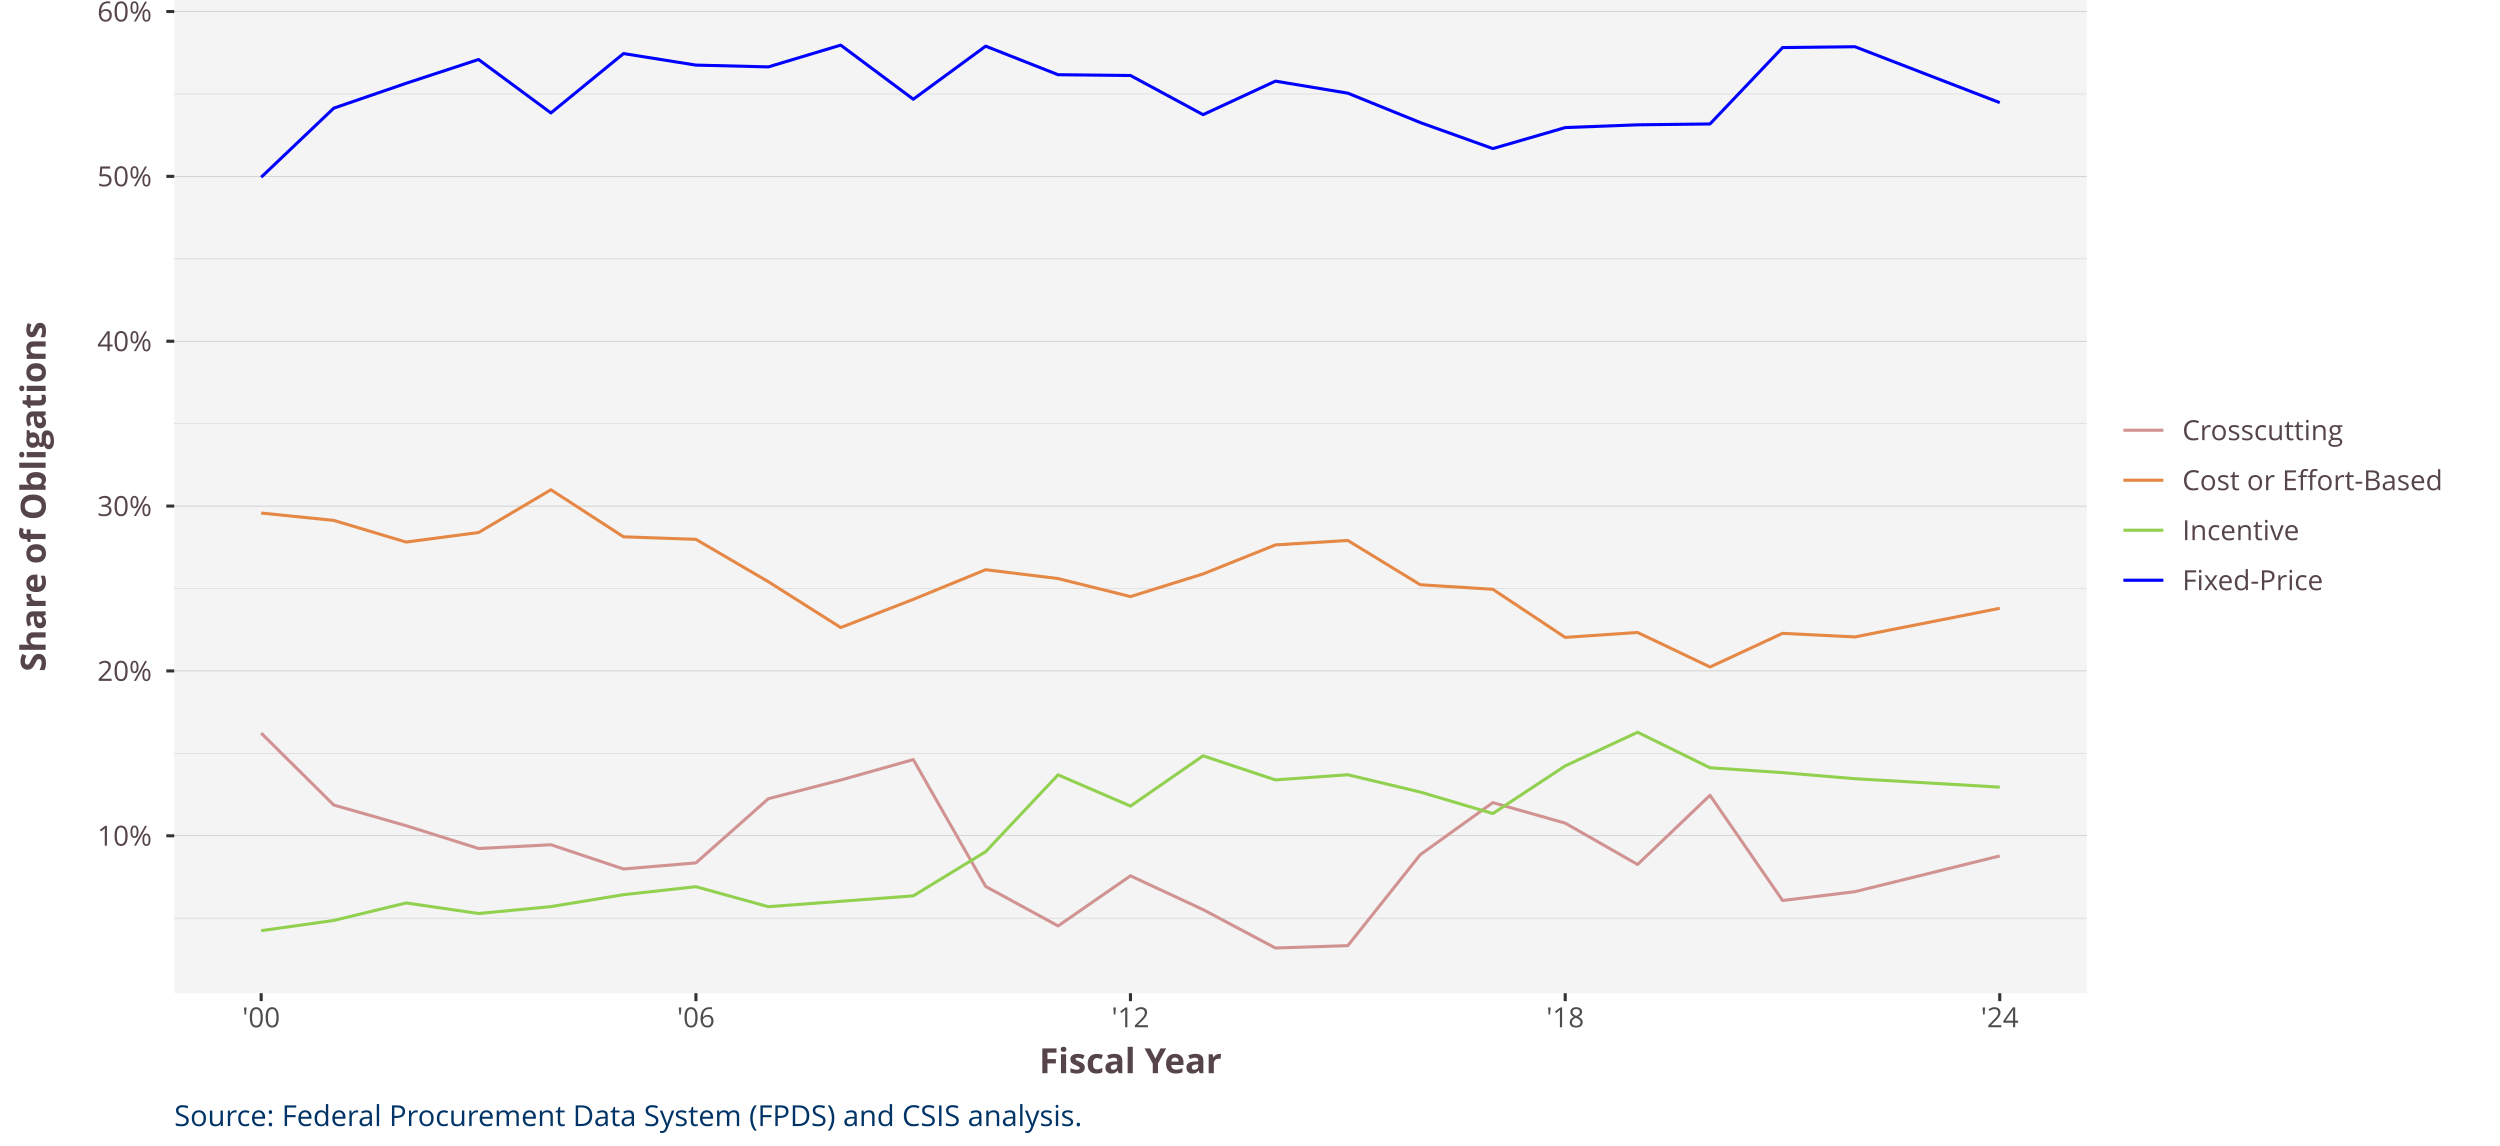
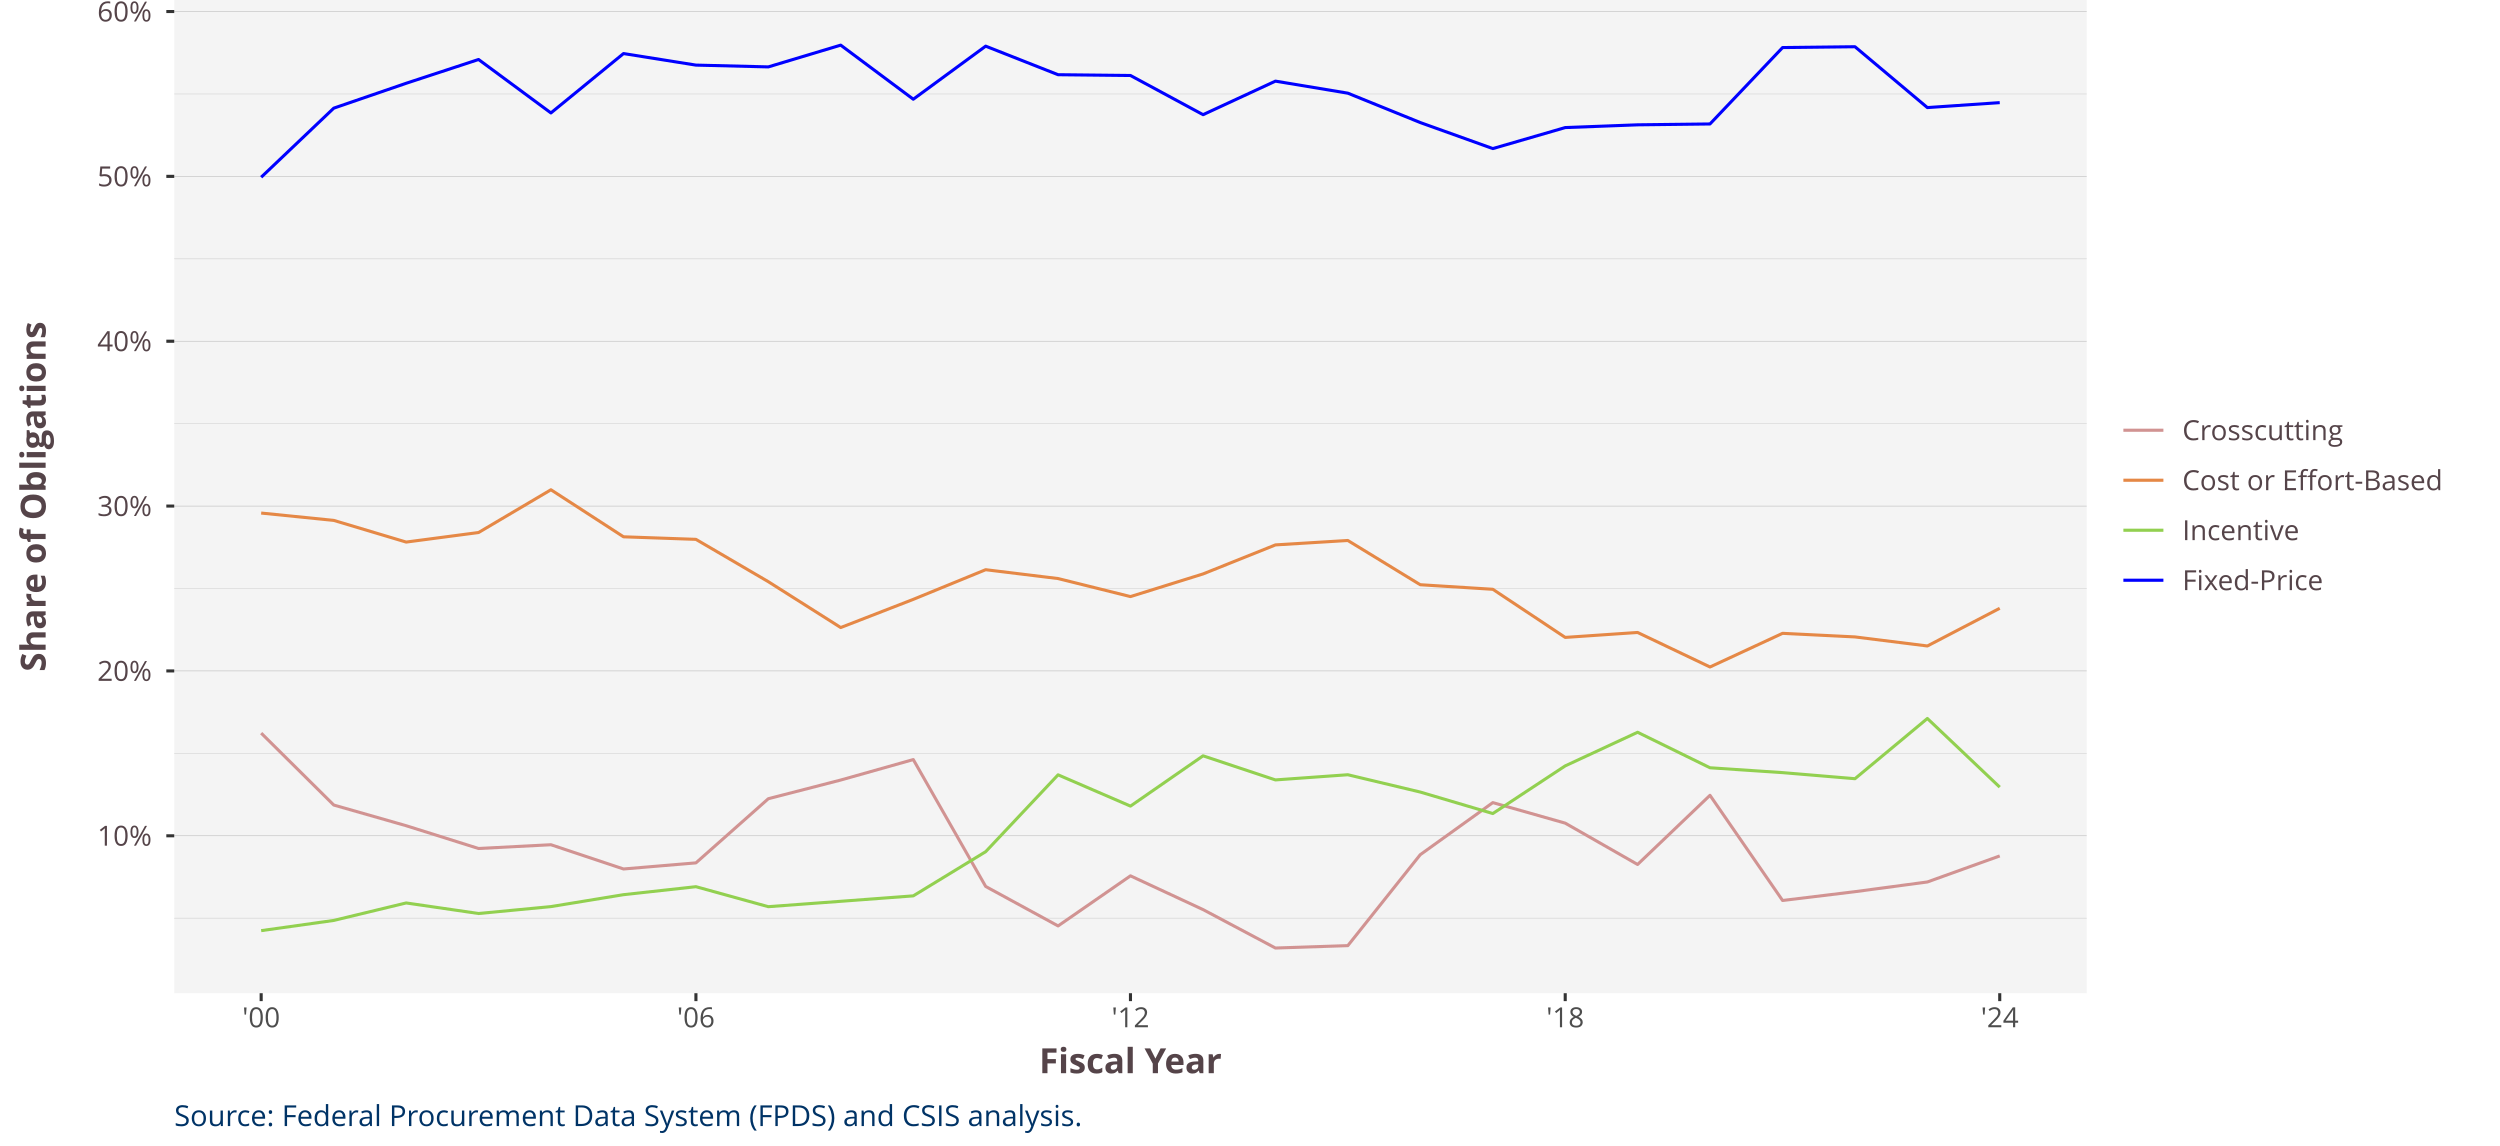
<svg xmlns="http://www.w3.org/2000/svg" class="svglite" width="864.00pt" height="396.00pt" viewBox="0 0 864.00 396.00">
  <defs>
    <style type="text/css">
    .svglite line, .svglite polyline, .svglite polygon, .svglite path, .svglite rect, .svglite circle {
      fill: none;
      stroke: #000000;
      stroke-linecap: round;
      stroke-linejoin: round;
      stroke-miterlimit: 10.00;
    }
    .svglite text {
      white-space: pre;
    }
  </style>
  </defs>
  <rect width="100%" height="100%" style="stroke: none; fill: #FFFFFF;" />
  <defs>
    <clipPath id="cpMC4wMHw4NjQuMDB8MC4wMHwzOTYuMDA=">
      <rect x="0.00" y="0.00" width="864.00" height="396.00" />
    </clipPath>
  </defs>
  <g clip-path="url(#cpMC4wMHw4NjQuMDB8MC4wMHwzOTYuMDA=)">
    <rect x="0.00" y="0.00" width="864.00" height="396.00" style="stroke-width: 1.07; stroke: #FFFFFF; fill: #FFFFFF;" />
  </g>
  <defs>
    <clipPath id="cpNjAuMjJ8NzIxLjE2fDAuMDB8MzQzLjI1">
      <rect x="60.22" y="0.00" width="660.94" height="343.25" />
    </clipPath>
  </defs>
  <g clip-path="url(#cpNjAuMjJ8NzIxLjE2fDAuMDB8MzQzLjI1)">
    <rect x="60.22" y="0.00" width="660.94" height="343.25" style="stroke-width: 1.07; stroke: none; fill: #F4F4F4;" />
    <polyline points="60.22,317.33 721.16,317.33 " style="stroke-width: 0.21; stroke: #D3D3D3; stroke-linecap: butt;" />
    <polyline points="60.22,260.36 721.16,260.36 " style="stroke-width: 0.21; stroke: #D3D3D3; stroke-linecap: butt;" />
    <polyline points="60.22,203.39 721.16,203.39 " style="stroke-width: 0.21; stroke: #D3D3D3; stroke-linecap: butt;" />
    <polyline points="60.22,146.41 721.16,146.41 " style="stroke-width: 0.21; stroke: #D3D3D3; stroke-linecap: butt;" />
    <polyline points="60.22,89.44 721.16,89.44 " style="stroke-width: 0.21; stroke: #D3D3D3; stroke-linecap: butt;" />
    <polyline points="60.22,32.47 721.16,32.47 " style="stroke-width: 0.21; stroke: #D3D3D3; stroke-linecap: butt;" />
    <polyline points="60.22,288.85 721.16,288.85 " style="stroke-width: 0.21; stroke: #BEBEBE; stroke-linecap: butt;" />
    <polyline points="60.22,231.87 721.16,231.87 " style="stroke-width: 0.21; stroke: #BEBEBE; stroke-linecap: butt;" />
    <polyline points="60.22,174.90 721.16,174.90 " style="stroke-width: 0.21; stroke: #BEBEBE; stroke-linecap: butt;" />
    <polyline points="60.22,117.93 721.16,117.93 " style="stroke-width: 0.21; stroke: #BEBEBE; stroke-linecap: butt;" />
    <polyline points="60.22,60.95 721.16,60.95 " style="stroke-width: 0.21; stroke: #BEBEBE; stroke-linecap: butt;" />
    <polyline points="60.22,3.98 721.16,3.98 " style="stroke-width: 0.21; stroke: #BEBEBE; stroke-linecap: butt;" />
-     <polyline points="90.26,253.36 115.35,278.22 140.37,285.37 165.39,293.24 190.40,291.94 215.49,300.32 240.51,298.21 265.53,276.04 290.55,269.58 315.63,262.51 340.65,306.36 365.67,320.00 390.69,302.69 415.78,314.36 440.79,327.64 465.81,326.81 490.83,295.39 515.92,277.38 540.94,284.48 565.95,298.76 590.97,274.86 616.06,311.21 641.08,308.16 691.11,295.81 " style="stroke-width: 1.07; stroke: #D19392; stroke-linecap: butt;" />
-     <polyline points="90.26,177.31 115.35,179.85 140.37,187.34 165.39,184.04 190.40,169.26 215.49,185.52 240.51,186.40 265.53,201.03 290.55,216.88 315.63,207.14 340.65,196.89 365.67,199.95 390.69,206.18 415.78,198.35 440.79,188.32 465.81,186.79 490.83,202.08 515.92,203.66 540.94,220.29 565.95,218.58 590.97,230.51 616.06,218.88 641.08,220.12 691.11,210.22 " style="stroke-width: 1.07; stroke: #E58846; stroke-linecap: butt;" />
-     <polyline points="90.26,321.63 115.35,318.10 140.37,312.06 165.39,315.71 190.40,313.32 215.49,309.20 240.51,306.44 265.53,313.35 290.55,311.49 315.63,309.61 340.65,294.34 365.67,267.78 390.69,278.59 415.78,261.21 440.79,269.54 465.81,267.75 490.83,273.73 515.92,281.16 540.94,264.69 565.95,253.07 590.97,265.34 616.06,267.02 641.08,269.12 691.11,272.04 " style="stroke-width: 1.07; stroke: #92D050; stroke-linecap: butt;" />
-     <polyline points="90.26,61.25 115.35,37.38 140.37,28.78 165.39,20.56 190.40,39.03 215.49,18.51 240.51,22.50 265.53,23.12 290.55,15.60 315.63,34.29 340.65,15.95 365.67,25.82 390.69,26.09 415.78,39.63 440.79,28.04 465.81,32.20 490.83,42.35 515.92,51.35 540.94,44.09 565.95,43.14 590.97,42.84 616.06,16.44 641.08,16.15 691.11,35.47 " style="stroke-width: 1.07; stroke: #0000FF; stroke-linecap: butt;" />
+     <polyline points="90.26,253.36 115.35,278.22 140.37,285.37 165.39,293.24 190.40,291.94 215.49,300.32 240.51,298.21 265.53,276.04 290.55,269.58 315.63,262.51 340.65,306.36 365.67,320.00 390.69,302.69 415.78,314.36 440.79,327.64 465.81,326.81 490.83,295.39 515.92,277.38 540.94,284.48 565.95,298.76 590.97,274.86 616.06,311.21 641.08,308.16 666.10,304.81 691.11,295.81 " style="stroke-width: 1.07; stroke: #D19392; stroke-linecap: butt;" />
+     <polyline points="90.26,177.31 115.35,179.85 140.37,187.34 165.39,184.04 190.40,169.26 215.49,185.52 240.51,186.40 265.53,201.03 290.55,216.88 315.63,207.14 340.65,196.89 365.67,199.95 390.69,206.18 415.78,198.35 440.79,188.32 465.81,186.79 490.83,202.08 515.92,203.66 540.94,220.29 565.95,218.58 590.97,230.51 616.06,218.88 641.08,220.12 666.10,223.25 691.11,210.22 " style="stroke-width: 1.07; stroke: #E58846; stroke-linecap: butt;" />
+     <polyline points="90.26,321.63 115.35,318.10 140.37,312.06 165.39,315.71 190.40,313.32 215.49,309.20 240.51,306.44 265.53,313.35 290.55,311.49 315.63,309.61 340.65,294.34 365.67,267.78 390.69,278.59 415.78,261.21 440.79,269.54 465.81,267.75 490.83,273.73 515.92,281.16 540.94,264.69 565.95,253.07 590.97,265.34 616.06,267.02 641.08,269.12 666.10,248.31 691.11,272.04 " style="stroke-width: 1.07; stroke: #92D050; stroke-linecap: butt;" />
+     <polyline points="90.26,61.25 115.35,37.38 140.37,28.78 165.39,20.56 190.40,39.03 215.49,18.51 240.51,22.50 265.53,23.12 290.55,15.60 315.63,34.29 340.65,15.95 365.67,25.82 390.69,26.09 415.78,39.63 440.79,28.04 465.81,32.20 490.83,42.35 515.92,51.35 540.94,44.09 565.95,43.14 590.97,42.84 616.06,16.44 641.08,16.15 666.10,37.18 691.11,35.47 " style="stroke-width: 1.07; stroke: #0000FF; stroke-linecap: butt;" />
  </g>
  <g clip-path="url(#cpMC4wMHw4NjQuMDB8MC4wMHwzOTYuMDA=)">
    <text x="52.50" y="292.27" text-anchor="end" style="font-size: 9.60px;fill: #554449; font-family: &quot;Open Sans&quot;;" textLength="18.90px" lengthAdjust="spacingAndGlyphs">10%</text>
    <text x="52.50" y="235.30" text-anchor="end" style="font-size: 9.60px;fill: #554449; font-family: &quot;Open Sans&quot;;" textLength="18.90px" lengthAdjust="spacingAndGlyphs">20%</text>
    <text x="52.50" y="178.32" text-anchor="end" style="font-size: 9.60px;fill: #554449; font-family: &quot;Open Sans&quot;;" textLength="18.90px" lengthAdjust="spacingAndGlyphs">30%</text>
    <text x="52.50" y="121.35" text-anchor="end" style="font-size: 9.60px;fill: #554449; font-family: &quot;Open Sans&quot;;" textLength="18.90px" lengthAdjust="spacingAndGlyphs">40%</text>
    <text x="52.50" y="64.38" text-anchor="end" style="font-size: 9.60px;fill: #554449; font-family: &quot;Open Sans&quot;;" textLength="18.90px" lengthAdjust="spacingAndGlyphs">50%</text>
    <text x="52.50" y="7.41" text-anchor="end" style="font-size: 9.60px;fill: #554449; font-family: &quot;Open Sans&quot;;" textLength="18.90px" lengthAdjust="spacingAndGlyphs">60%</text>
    <polyline points="57.48,288.85 60.22,288.85 " style="stroke-width: 1.07; stroke: #333333; stroke-linecap: butt;" />
    <polyline points="57.48,231.87 60.22,231.87 " style="stroke-width: 1.07; stroke: #333333; stroke-linecap: butt;" />
    <polyline points="57.48,174.90 60.22,174.90 " style="stroke-width: 1.07; stroke: #333333; stroke-linecap: butt;" />
    <polyline points="57.48,117.93 60.22,117.93 " style="stroke-width: 1.07; stroke: #333333; stroke-linecap: butt;" />
    <polyline points="57.48,60.95 60.22,60.95 " style="stroke-width: 1.07; stroke: #333333; stroke-linecap: butt;" />
    <polyline points="57.48,3.98 60.22,3.98 " style="stroke-width: 1.07; stroke: #333333; stroke-linecap: butt;" />
    <polyline points="90.26,345.99 90.26,343.25 " style="stroke-width: 1.07; stroke: #333333; stroke-linecap: butt;" />
    <polyline points="240.51,345.99 240.51,343.25 " style="stroke-width: 1.07; stroke: #333333; stroke-linecap: butt;" />
    <polyline points="390.69,345.99 390.69,343.25 " style="stroke-width: 1.07; stroke: #333333; stroke-linecap: butt;" />
    <polyline points="540.94,345.99 540.94,343.25 " style="stroke-width: 1.07; stroke: #333333; stroke-linecap: butt;" />
    <polyline points="691.11,345.99 691.11,343.25 " style="stroke-width: 1.07; stroke: #333333; stroke-linecap: butt;" />
    <text x="90.26" y="355.03" text-anchor="middle" style="font-size: 9.60px;fill: #4D4D4D; font-family: &quot;Open Sans&quot;;" textLength="13.08px" lengthAdjust="spacingAndGlyphs">'00</text>
    <text x="240.51" y="355.03" text-anchor="middle" style="font-size: 9.60px;fill: #4D4D4D; font-family: &quot;Open Sans&quot;;" textLength="13.08px" lengthAdjust="spacingAndGlyphs">'06</text>
    <text x="390.69" y="355.03" text-anchor="middle" style="font-size: 9.60px;fill: #4D4D4D; font-family: &quot;Open Sans&quot;;" textLength="13.08px" lengthAdjust="spacingAndGlyphs">'12</text>
    <text x="540.94" y="355.03" text-anchor="middle" style="font-size: 9.60px;fill: #4D4D4D; font-family: &quot;Open Sans&quot;;" textLength="13.08px" lengthAdjust="spacingAndGlyphs">'18</text>
    <text x="691.11" y="355.03" text-anchor="middle" style="font-size: 9.60px;fill: #4D4D4D; font-family: &quot;Open Sans&quot;;" textLength="13.08px" lengthAdjust="spacingAndGlyphs">'24</text>
    <text x="390.69" y="370.89" text-anchor="middle" style="font-size: 12.00px; font-weight: bold;fill: #554449; font-family: &quot;Open Sans&quot;;" textLength="63.71px" lengthAdjust="spacingAndGlyphs">Fiscal Year</text>
    <text transform="translate(15.77,171.62) rotate(-90)" text-anchor="middle" style="font-size: 12.00px; font-weight: bold;fill: #554449; font-family: &quot;Open Sans&quot;;" textLength="121.28px" lengthAdjust="spacingAndGlyphs">Share of Obligations</text>
    <rect x="732.12" y="134.07" width="113.88" height="75.10" style="stroke-width: 1.07; stroke: none; fill: #FFFFFF;" />
    <rect x="732.12" y="140.05" width="17.28" height="17.28" style="stroke-width: 1.07; stroke: none; fill: #FFFFFF;" />
    <line x1="733.84" y1="148.69" x2="747.67" y2="148.69" style="stroke-width: 1.07; stroke: #D19392; stroke-linecap: butt;" />
    <rect x="732.12" y="157.33" width="17.28" height="17.28" style="stroke-width: 1.07; stroke: none; fill: #FFFFFF;" />
    <line x1="733.84" y1="165.97" x2="747.67" y2="165.97" style="stroke-width: 1.07; stroke: #E58846; stroke-linecap: butt;" />
    <rect x="732.12" y="174.61" width="17.28" height="17.28" style="stroke-width: 1.07; stroke: none; fill: #FFFFFF;" />
    <line x1="733.84" y1="183.25" x2="747.67" y2="183.25" style="stroke-width: 1.07; stroke: #92D050; stroke-linecap: butt;" />
    <rect x="732.12" y="191.89" width="17.28" height="17.28" style="stroke-width: 1.07; stroke: none; fill: #FFFFFF;" />
    <line x1="733.84" y1="200.53" x2="747.67" y2="200.53" style="stroke-width: 1.07; stroke: #0000FF; stroke-linecap: butt;" />
    <text x="754.22" y="152.12" style="font-size: 9.60px;fill: #554449; font-family: &quot;Open Sans&quot;;" textLength="55.69px" lengthAdjust="spacingAndGlyphs">Crosscutting</text>
    <text x="754.22" y="169.40" style="font-size: 9.60px;fill: #554449; font-family: &quot;Open Sans&quot;;" textLength="89.78px" lengthAdjust="spacingAndGlyphs">Cost or Effort-Based</text>
    <text x="754.22" y="186.68" style="font-size: 9.60px;fill: #554449; font-family: &quot;Open Sans&quot;;" textLength="40.44px" lengthAdjust="spacingAndGlyphs">Incentive</text>
    <text x="754.22" y="203.96" style="font-size: 9.60px;fill: #554449; font-family: &quot;Open Sans&quot;;" textLength="48.81px" lengthAdjust="spacingAndGlyphs">Fixed-Price</text>
    <text x="60.22" y="389.16" style="font-size: 10.00px;fill: #003366; font-family: &quot;Open Sans&quot;;" textLength="314.40px" lengthAdjust="spacingAndGlyphs">Source: Federal Procurement Data System (FPDS) and CSIS analysis.</text>
  </g>
</svg>
